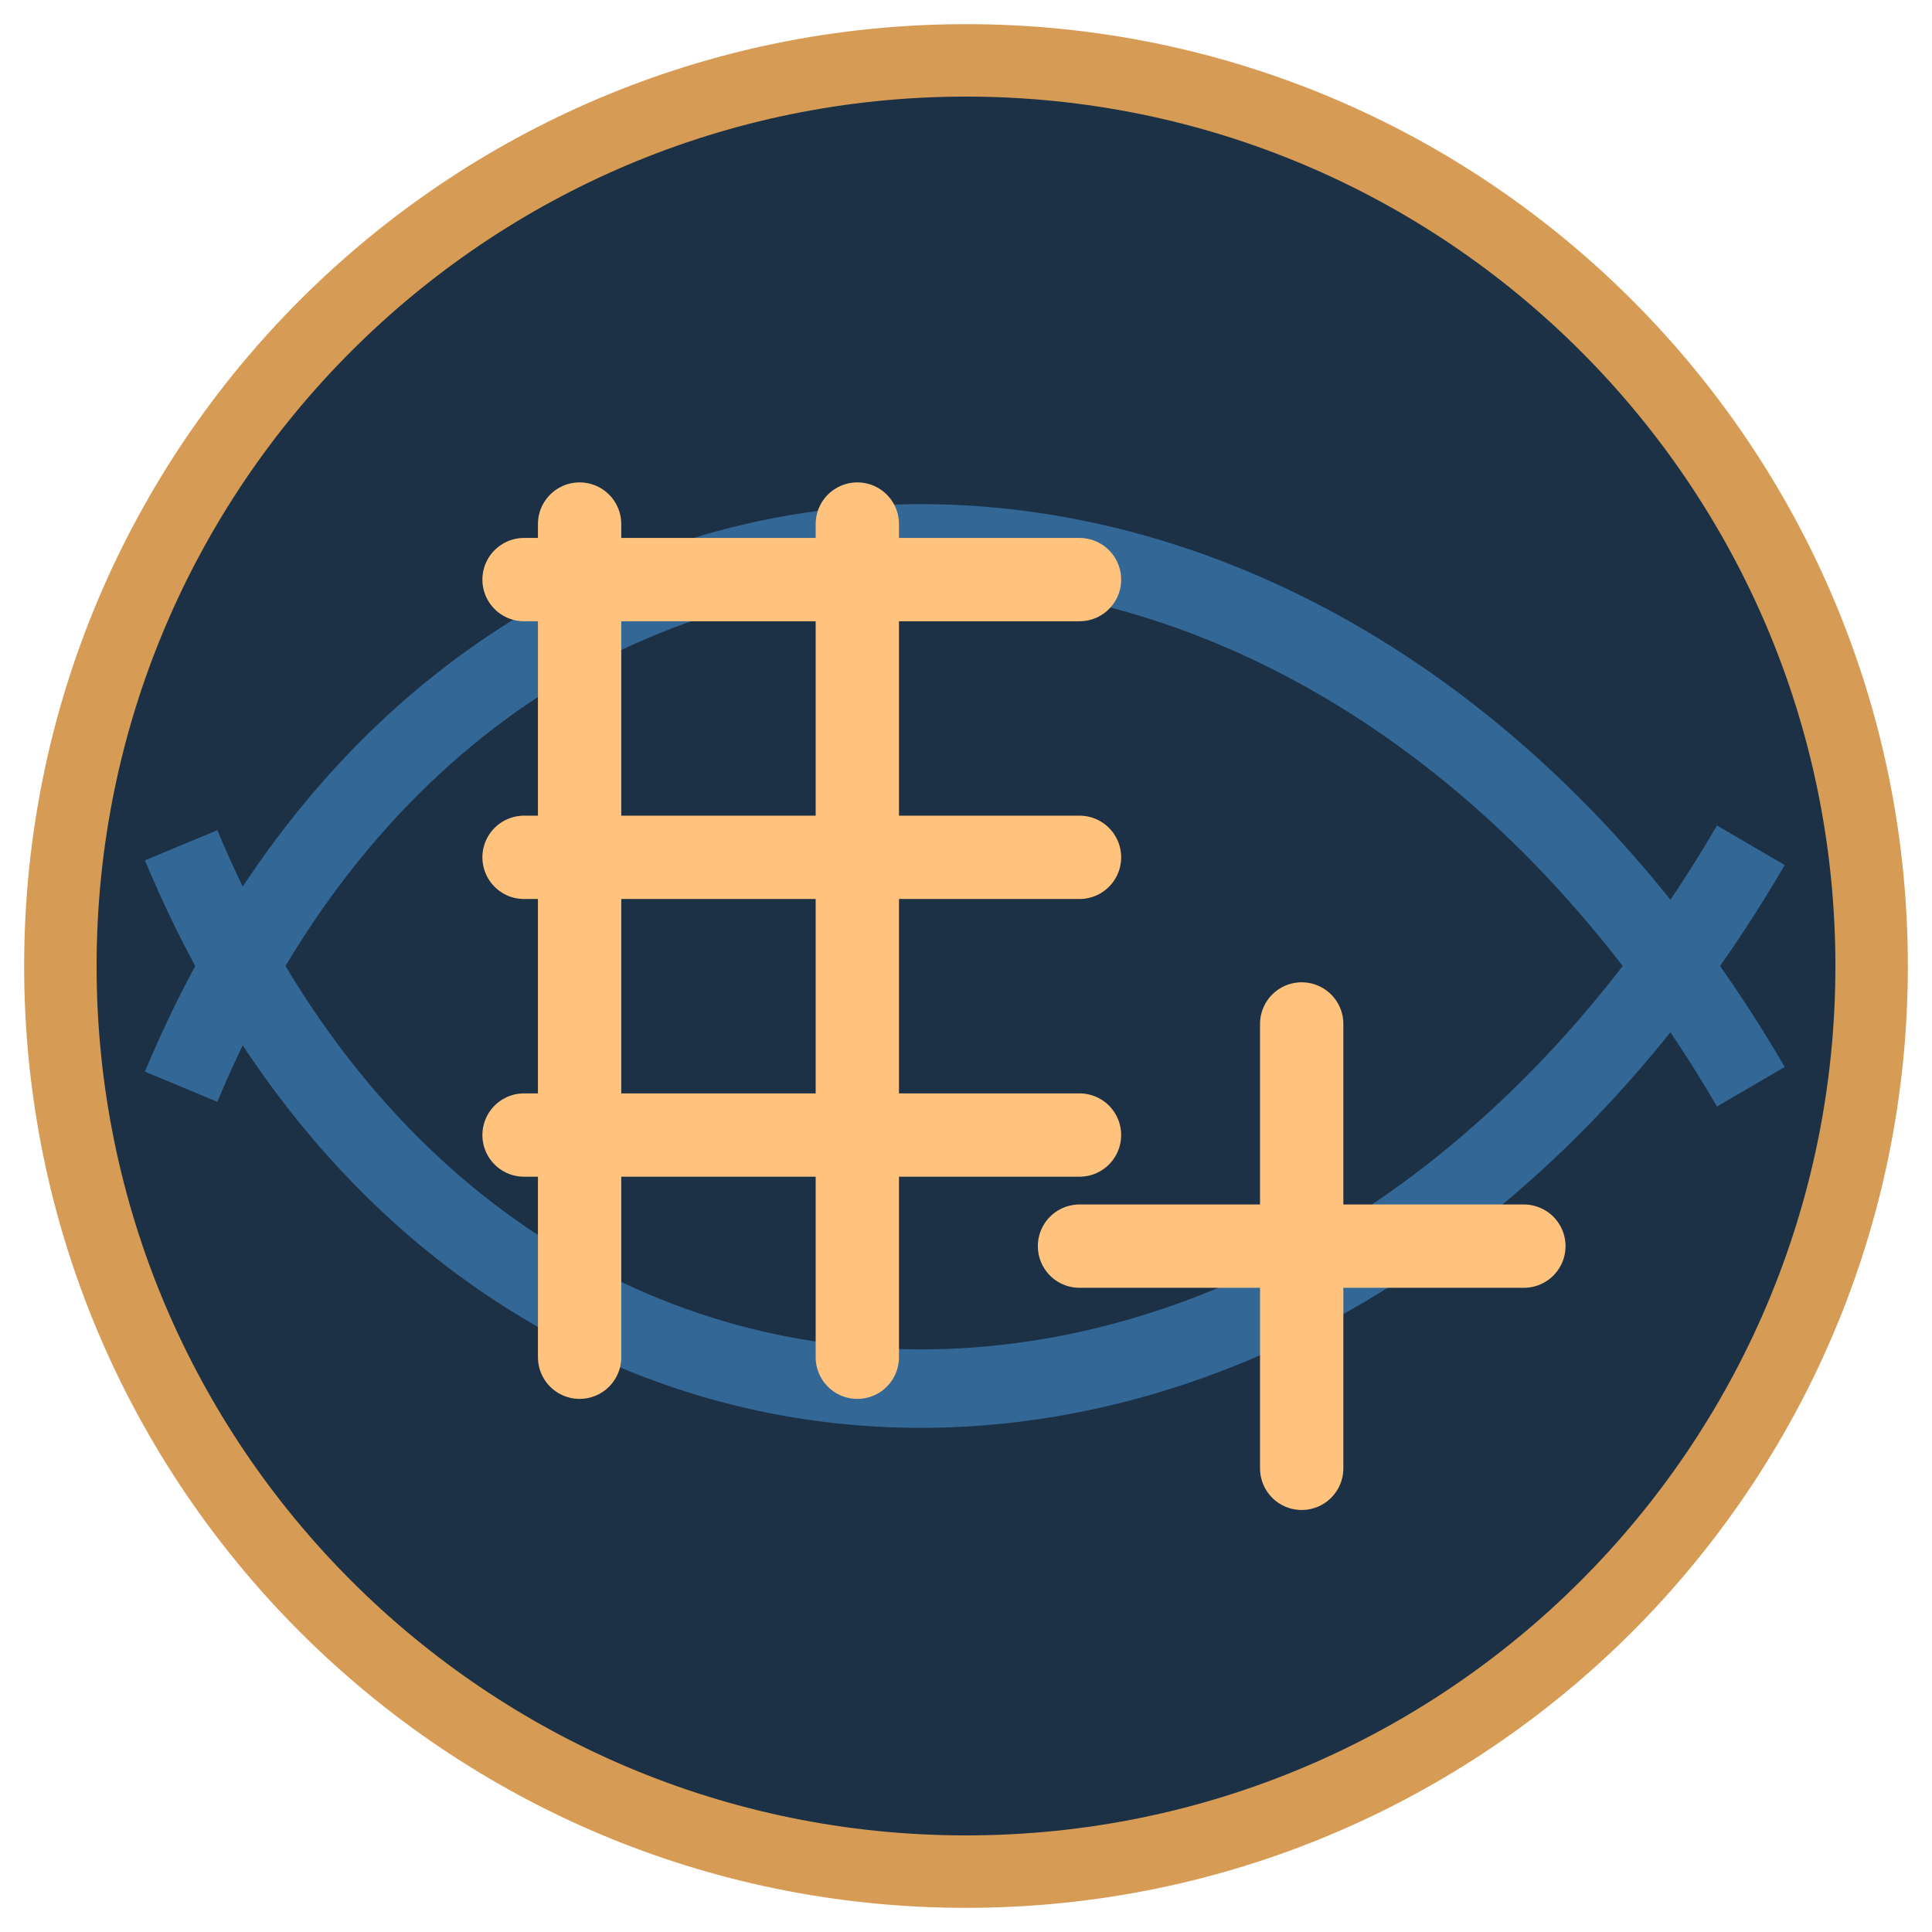
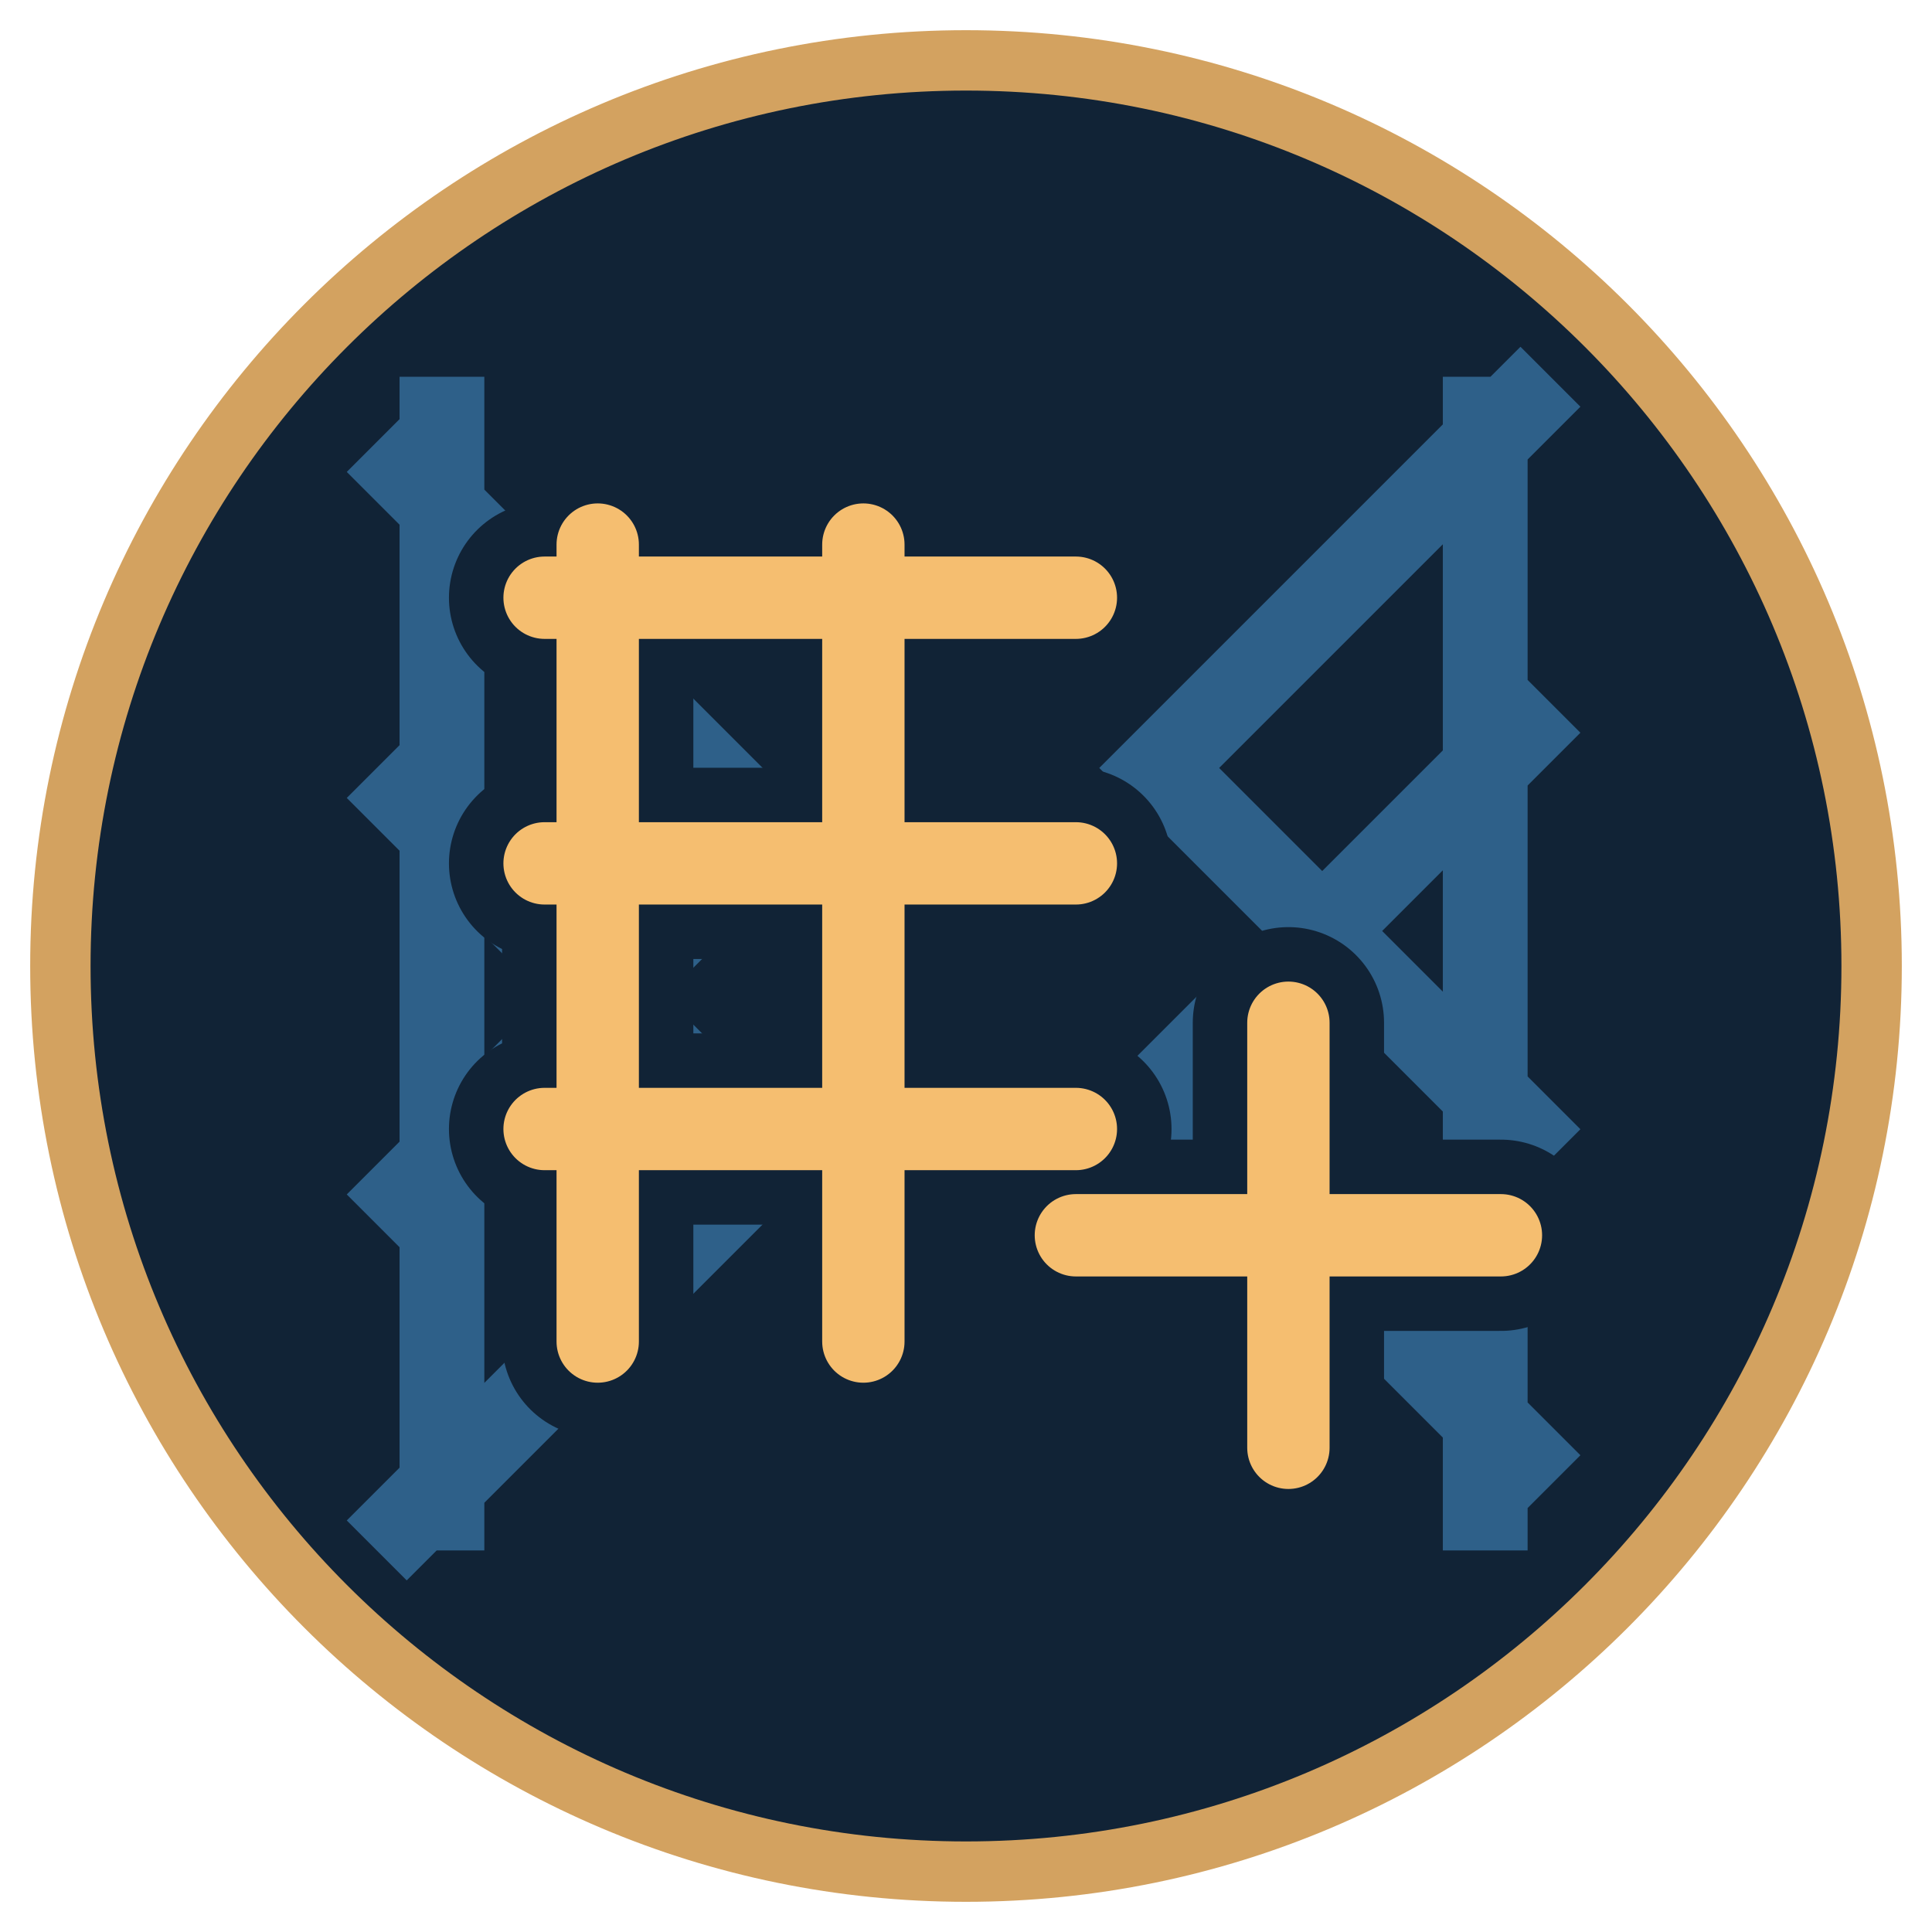
<svg xmlns="http://www.w3.org/2000/svg" viewBox="0 0 32 32">
-   <circle cx="16" cy="16" r="15" fill="#1C3046" stroke="#D69B54" stroke-width="1.2" />
-   <path d="M3 18 C8 6 22 6 29 18 M3 14 C8 26 22 26 29 14" fill="none" stroke="#3774AA" stroke-width="1.3" opacity=".8" />
-   <g transform="translate(5 5) scale(.92)">
-     <path d="M4,5 H14 M4,10 H14 M4,15 H14 M5,4 V19 M10,4 V19 M18,13 V21 M14,17 H22" fill="none" stroke="#FFC37D" stroke-width="1.5" stroke-linecap="round" stroke-linejoin="round" />
+   <circle cx="16" cy="16" r="15" fill="#112336" stroke="#d3a260" stroke-width="1" />
+   <path d="M3 4L9 10 3 16 M3 9L9 15 3 21 M21 3L15 9 21 15 M21 8L15 14 21 20 M4 3V21 M20 3V21" transform="translate(3 3) scale(1.08)" fill="none" stroke="#3c7cb0" stroke-width="1.3" opacity=".68" />
+   <g transform="translate(5.5 5.5) scale(.88)" fill="none" stroke-linecap="round" stroke-linejoin="round">
+     <path d="M4,5 H14 M4,10 H14 M4,15 H14 M5,4 V19 M10,4 V19 M18,13 V21 M14,17 H22" stroke="#112336" stroke-width="3.6" />
+     <path d="M4,5 H14 M4,10 H14 M4,15 H14 M5,4 V19 M10,4 V19 M18,13 V21 M14,17 H22" stroke="#f5be70" stroke-width="1.55" />
  </g>
</svg>
